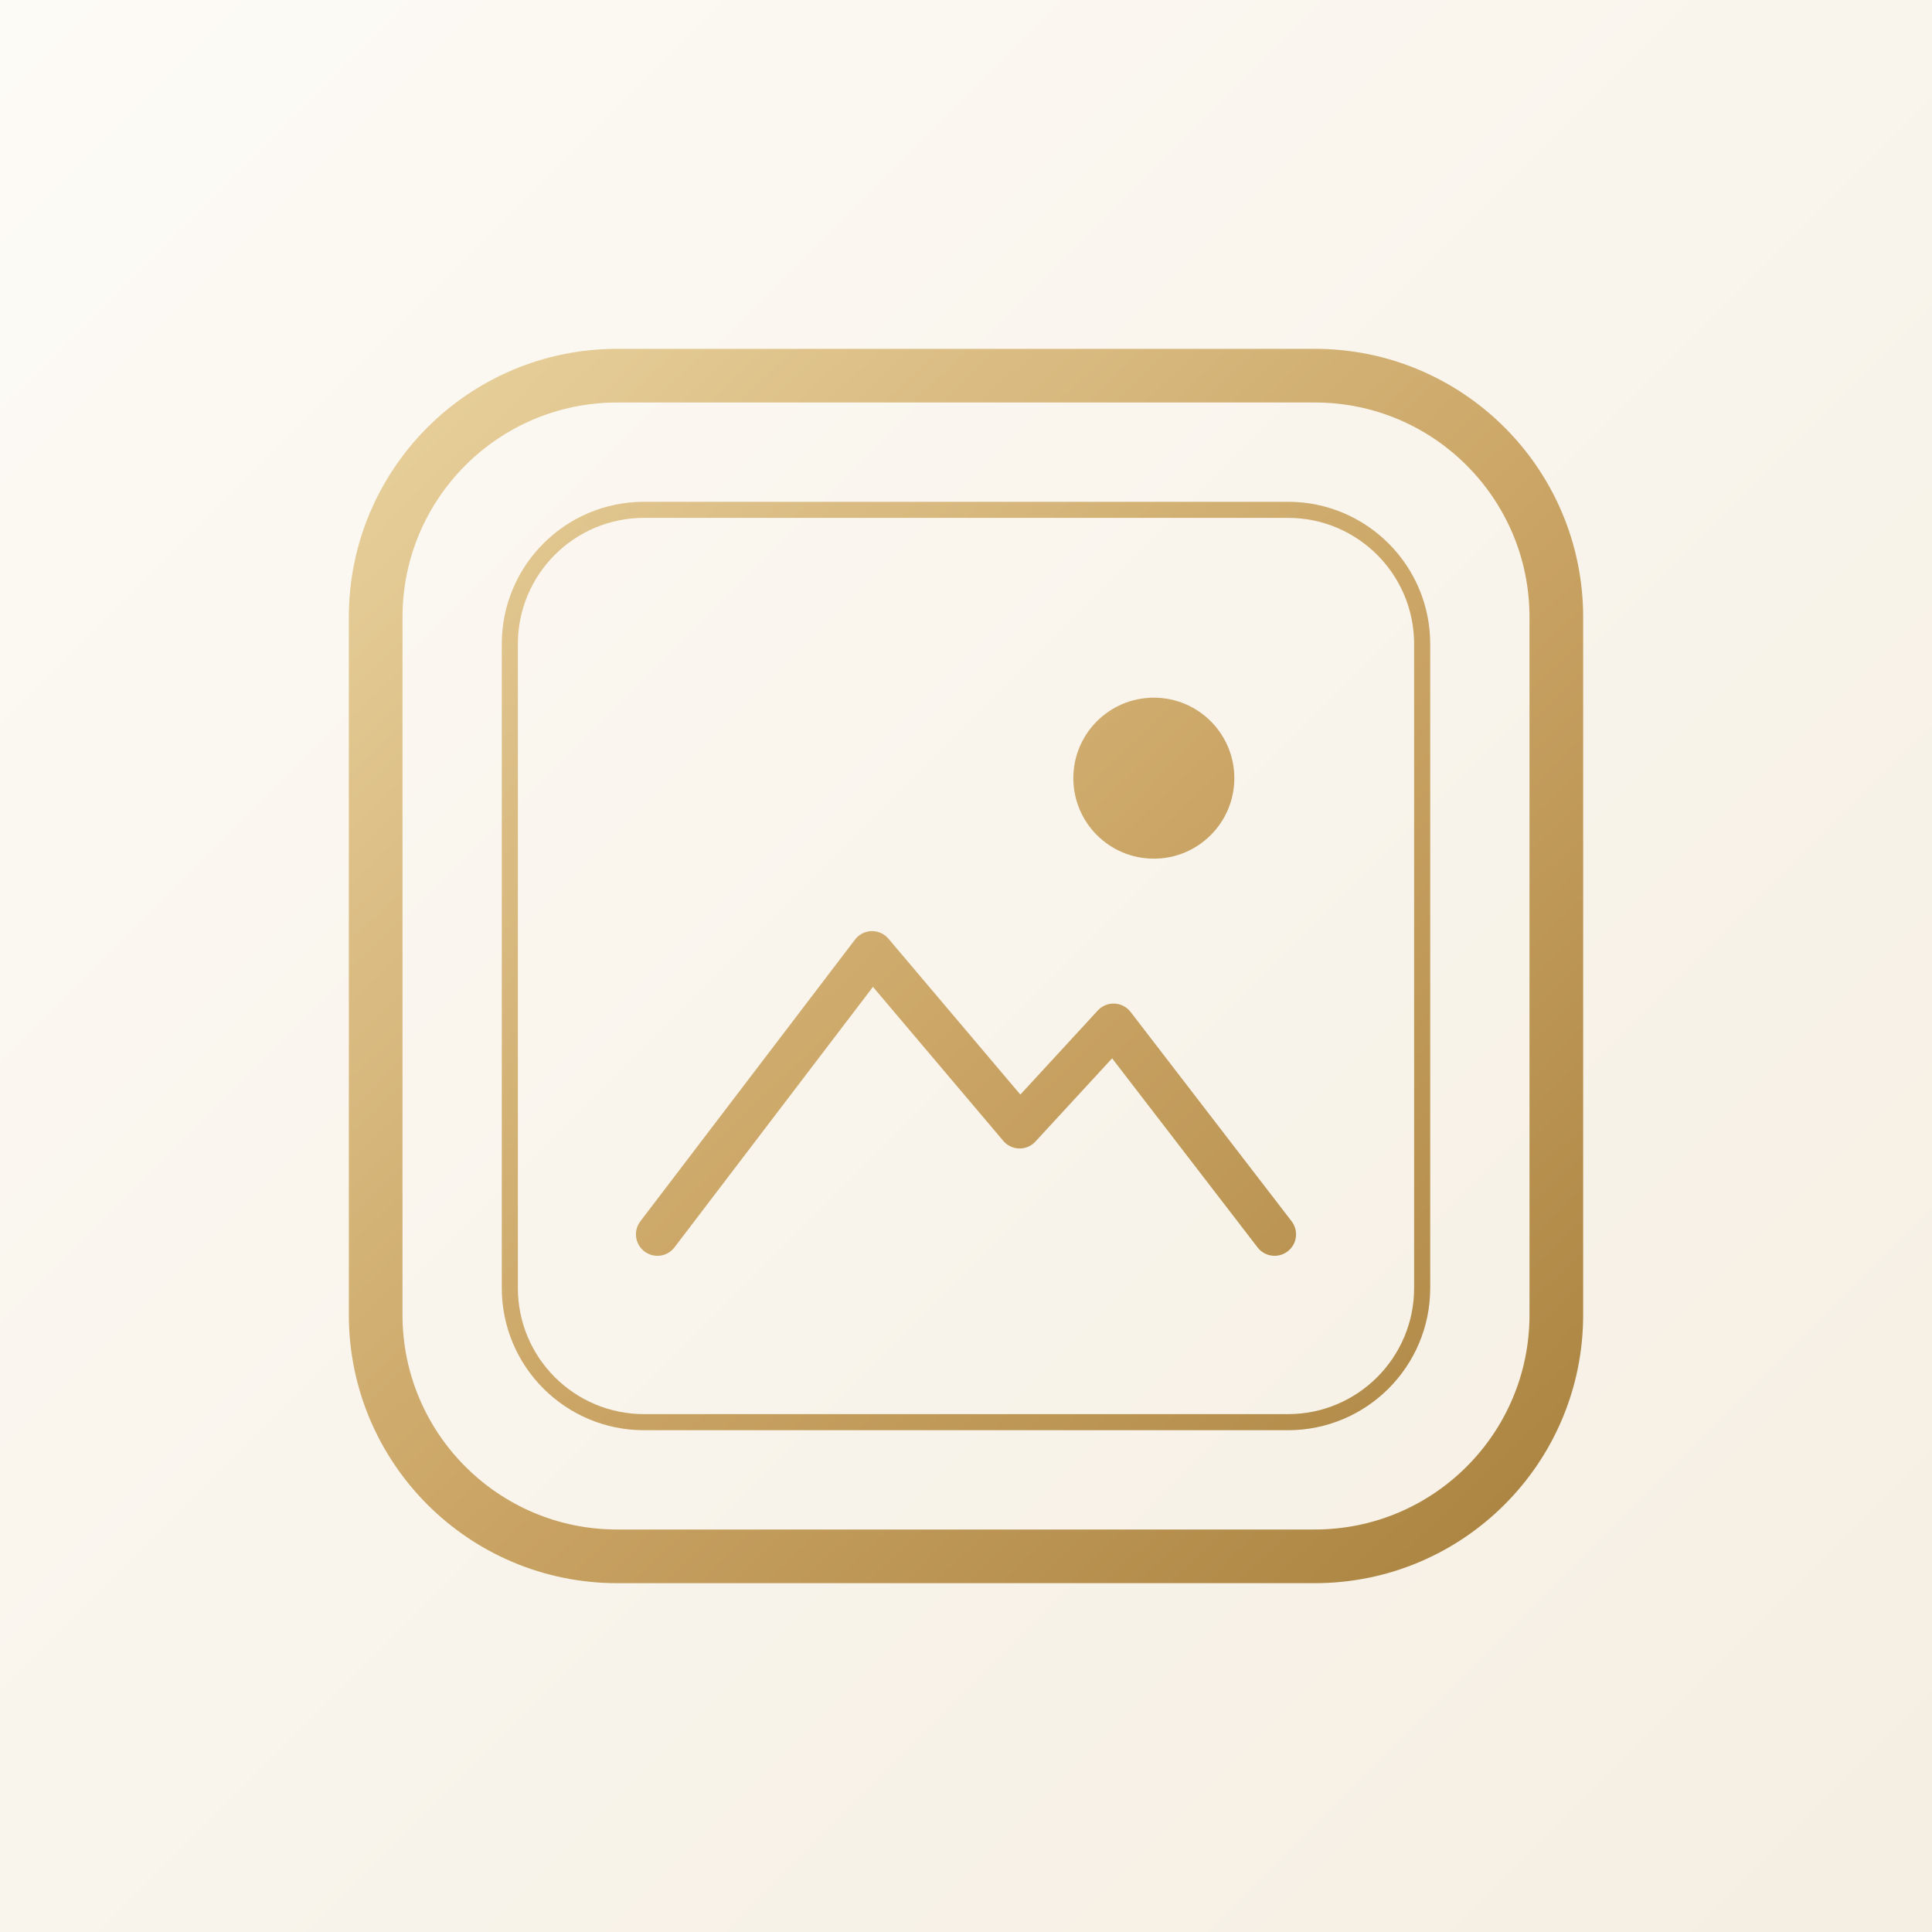
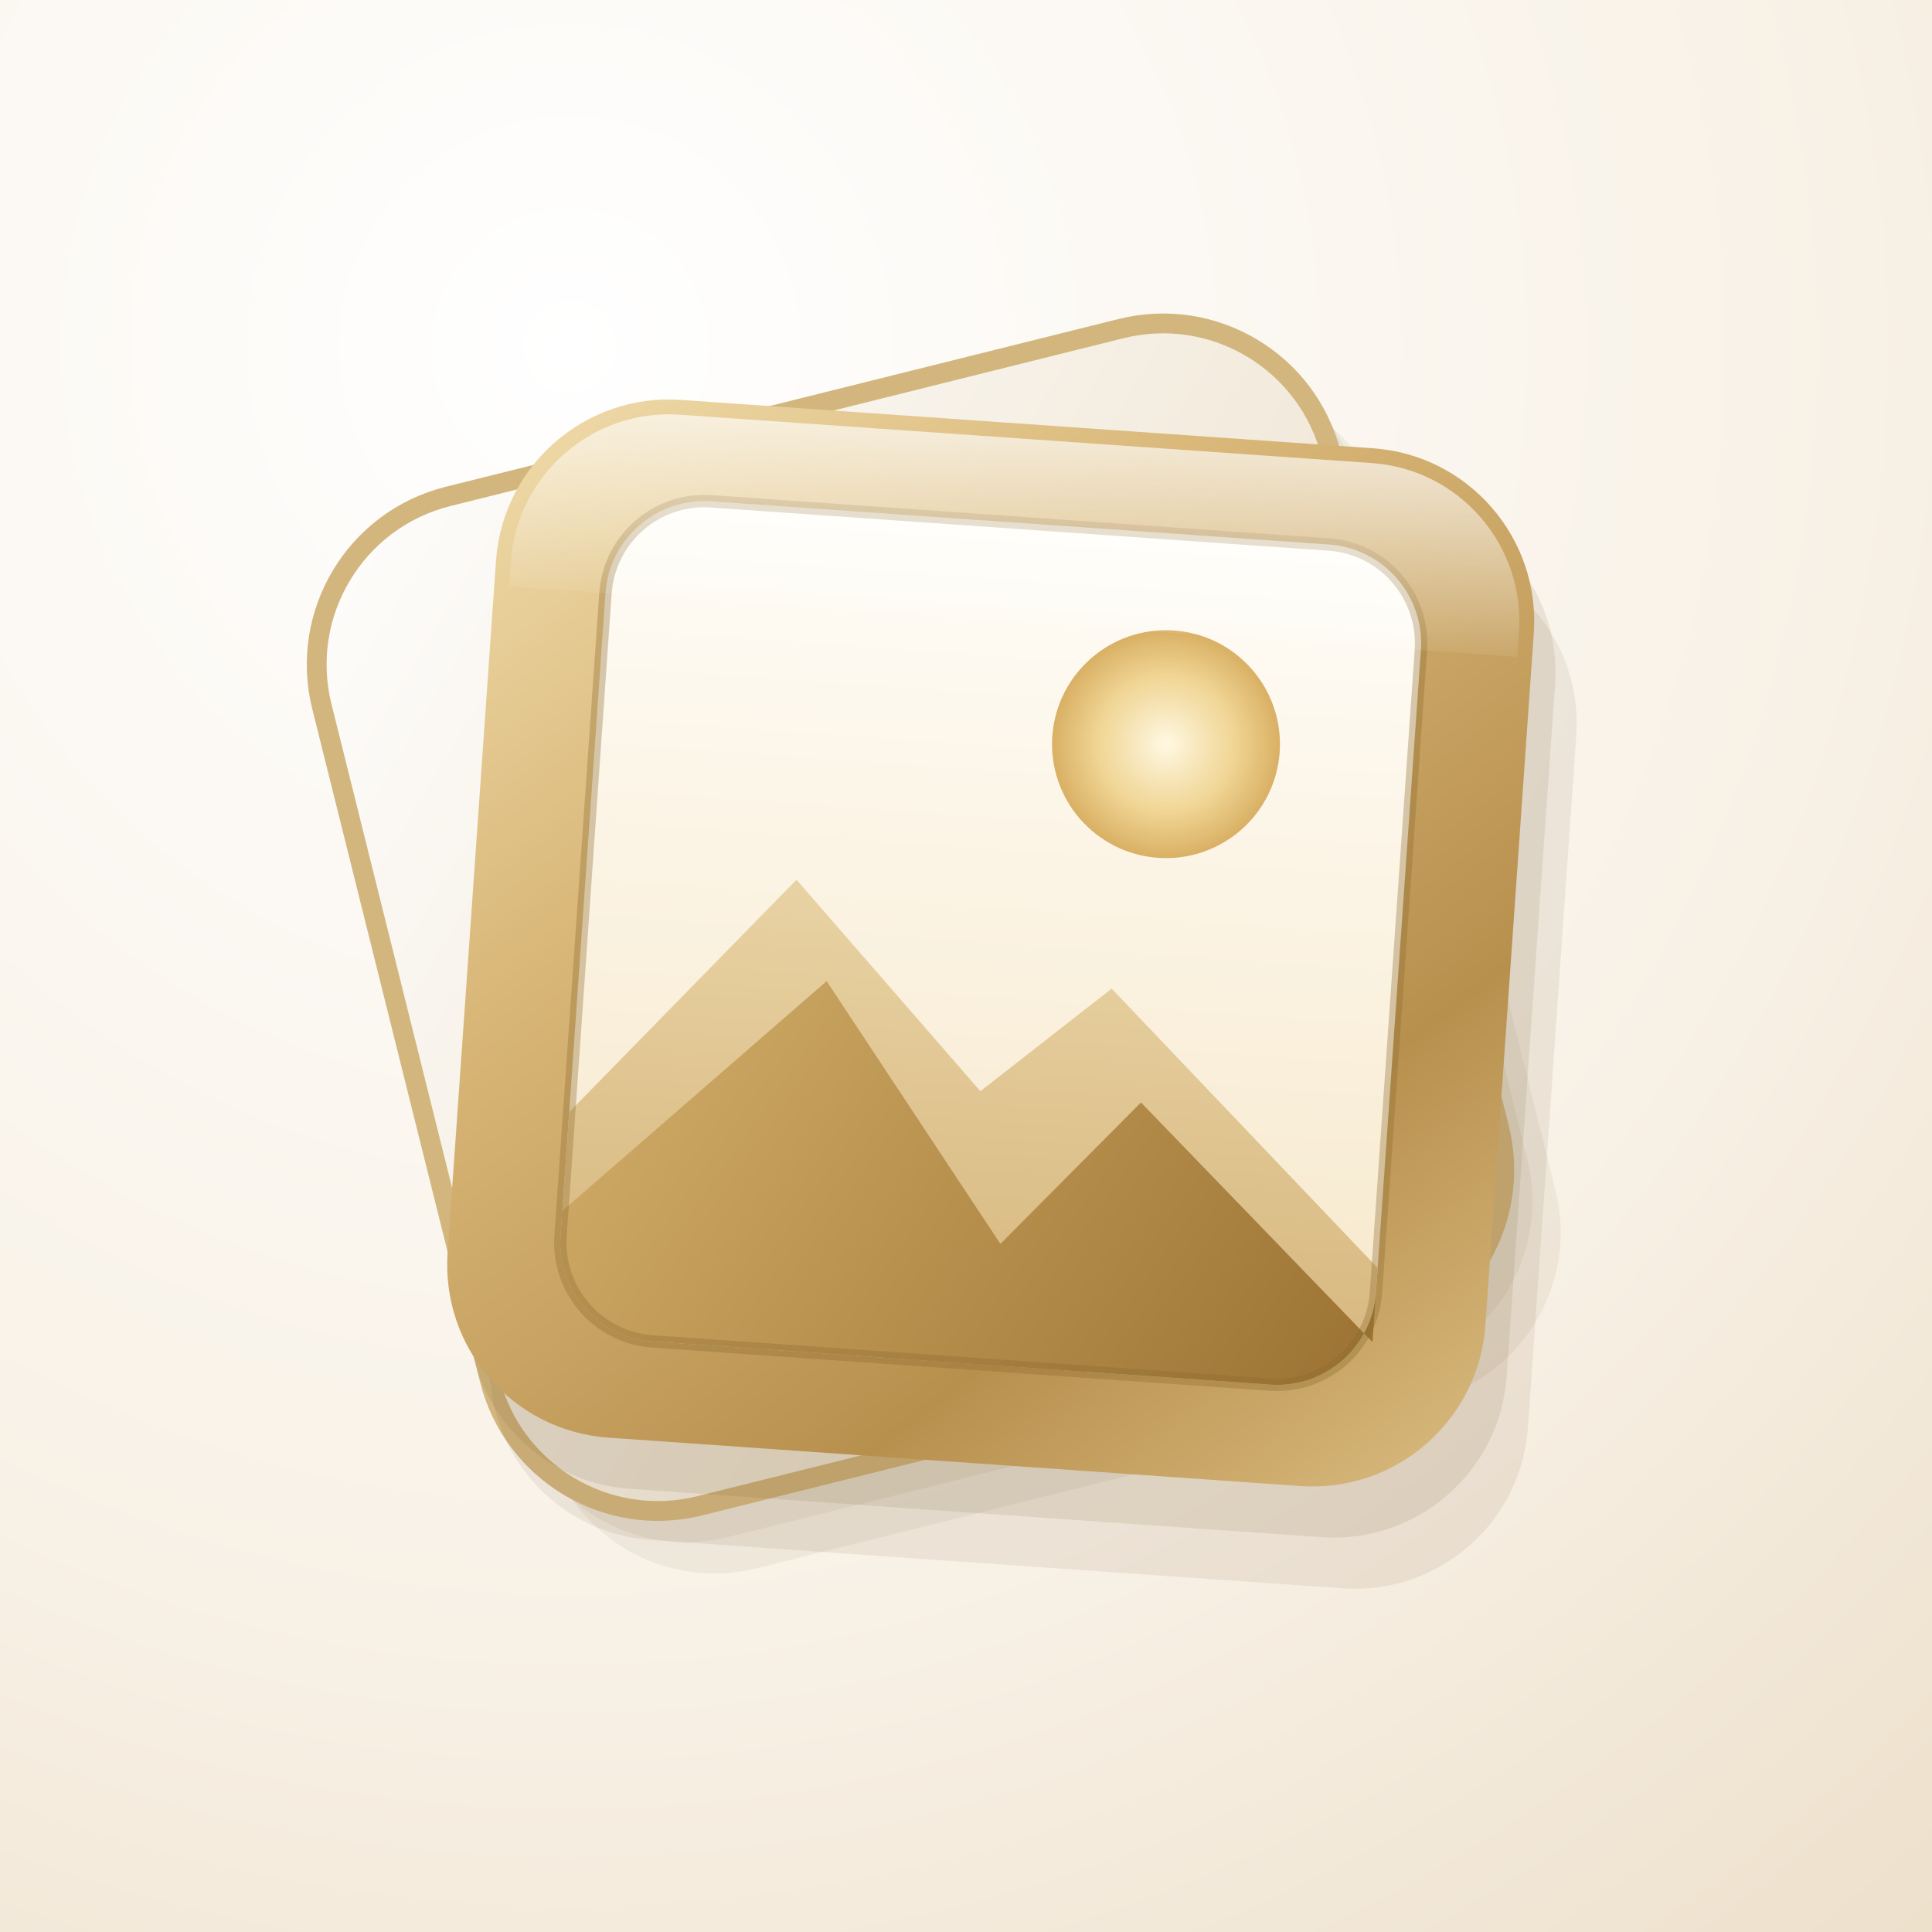
- <svg xmlns="http://www.w3.org/2000/svg" viewBox="18 18 72 72">
+ <svg xmlns="http://www.w3.org/2000/svg" viewBox="15 16 78 78">
  <defs>
-     <linearGradient id="bg" x1="0" y1="0" x2="108" y2="108" gradientUnits="userSpaceOnUse">
-       <stop offset="0" stop-color="#FFFEFB" />
-       <stop offset="1" stop-color="#F3EBDD" />
+     <radialGradient id="bg" cx="38" cy="30" r="95" gradientUnits="userSpaceOnUse">
+       <stop offset="0" stop-color="#FFFFFF" />
+       <stop offset="0.55" stop-color="#F8F1E6" />
+       <stop offset="1" stop-color="#EADBC3" />
+     </radialGradient>
+     <linearGradient id="back" x1="30" y1="30" x2="78" y2="78" gradientUnits="userSpaceOnUse">
+       <stop offset="0" stop-color="#FFFFFF" />
+       <stop offset="1" stop-color="#E6D6BA" />
    </linearGradient>
-     <linearGradient id="gold" gradientUnits="userSpaceOnUse" x1="32" y1="31" x2="76" y2="77">
-       <stop offset="0" stop-color="#E9D29E" />
-       <stop offset="0.55" stop-color="#C9A363" />
-       <stop offset="1" stop-color="#A9823F" />
+     <linearGradient id="bezel" x1="32" y1="30" x2="76" y2="80" gradientUnits="userSpaceOnUse">
+       <stop offset="0" stop-color="#F5E3B5" />
+       <stop offset="0.35" stop-color="#D8B677" />
+       <stop offset="0.7" stop-color="#B8904E" />
+       <stop offset="1" stop-color="#E2C68C" />
+     </linearGradient>
+     <linearGradient id="sky" x1="0" y1="37" x2="0" y2="71" gradientUnits="userSpaceOnUse">
+       <stop offset="0" stop-color="#FFFDF8" />
+       <stop offset="1" stop-color="#F6E7C9" />
+     </linearGradient>
+     <linearGradient id="mback" x1="0" y1="50" x2="0" y2="71" gradientUnits="userSpaceOnUse">
+       <stop offset="0" stop-color="#EAD5A8" />
+       <stop offset="1" stop-color="#D6B67C" />
+     </linearGradient>
+     <linearGradient id="mfront" x1="40" y1="54" x2="70" y2="72" gradientUnits="userSpaceOnUse">
+       <stop offset="0" stop-color="#D3AE6A" />
+       <stop offset="1" stop-color="#9C7333" />
+     </linearGradient>
+     <radialGradient id="sun" cx="61.5" cy="45.5" r="4.6" gradientUnits="userSpaceOnUse">
+       <stop offset="0" stop-color="#FFF8E2" />
+       <stop offset="0.6" stop-color="#F0D594" />
+       <stop offset="1" stop-color="#D9B064" />
+     </radialGradient>
+     <linearGradient id="gloss" x1="0" y1="33" x2="0" y2="42" gradientUnits="userSpaceOnUse">
+       <stop offset="0" stop-color="#FFFFFF" stop-opacity="0.7" />
+       <stop offset="1" stop-color="#FFFFFF" stop-opacity="0" />
    </linearGradient>
  </defs>
  <rect width="108" height="108" fill="url(#bg)" />
-   <path d="M41,32 H67 A9,9 0 0 1 76,41 V67 A9,9 0 0 1 67,76 H41 A9,9 0 0 1 32,67 V41 A9,9 0 0 1 41,32 Z" fill="none" stroke="url(#gold)" stroke-width="2" />
-   <path d="M42,37 H66 A5,5 0 0 1 71,42 V66 A5,5 0 0 1 66,71 H42 A5,5 0 0 1 37,66 V42 A5,5 0 0 1 42,37 Z" fill="none" stroke="url(#gold)" stroke-width="0.6" />
-   <circle cx="61" cy="47" r="3" fill="url(#gold)" />
-   <path d="M42.5,64 L50.5,53.5 L56,60 L59.5,56.2 L65.5,64" fill="none" stroke="url(#gold)" stroke-width="1.6" stroke-linecap="round" stroke-linejoin="round" />
+   <g transform="rotate(-14 52 54)">
+     <path d="M38,32 H66 A7,7 0 0 1 73,39 V67 A7,7 0 0 1 66,74 H38 A7,7 0 0 1 31,67 V39 A7,7 0 0 1 38,32 Z" transform="translate(1.6 3)" fill="#6B4E1F" fill-opacity="0.07" />
+     <path d="M38,32 H66 A7,7 0 0 1 73,39 V67 A7,7 0 0 1 66,74 H38 A7,7 0 0 1 31,67 V39 A7,7 0 0 1 38,32 Z" transform="translate(0.8 1.5)" fill="#6B4E1F" fill-opacity="0.07" />
+     <path d="M38,32 H66 A7,7 0 0 1 73,39 V67 A7,7 0 0 1 66,74 H38 A7,7 0 0 1 31,67 V39 A7,7 0 0 1 38,32 Z" fill="url(#back)" stroke="#D2B67E" stroke-width="0.8" />
+   </g>
+   <g transform="rotate(4 54 54)">
+     <path d="M41,33 H69 A7,7 0 0 1 76,40 V68 A7,7 0 0 1 69,75 H41 A7,7 0 0 1 34,68 V40 A7,7 0 0 1 41,33 Z" transform="translate(2 4)" fill="#5A3E12" fill-opacity="0.08" />
+     <path d="M41,33 H69 A7,7 0 0 1 76,40 V68 A7,7 0 0 1 69,75 H41 A7,7 0 0 1 34,68 V40 A7,7 0 0 1 41,33 Z" transform="translate(1 2)" fill="#5A3E12" fill-opacity="0.10" />
+     <path d="M41,33 H69 A7,7 0 0 1 76,40 V68 A7,7 0 0 1 69,75 H41 A7,7 0 0 1 34,68 V40 A7,7 0 0 1 41,33 Z" fill="url(#bezel)" />
+     <path d="M42.5,37 H67.5 A4,4 0 0 1 71.5,41 V67 A4,4 0 0 1 67.5,71 H42.5 A4,4 0 0 1 38.5,67 V41 A4,4 0 0 1 42.5,37 Z" fill="url(#sky)" />
+     <circle cx="61.5" cy="45.5" r="4.6" fill="url(#sun)" />
+     <path d="M38.5,62 L47,52 L55,60 L60,55.5 L71.5,66 V67 A4,4 0 0 1 67.5,71 H42.5 A4,4 0 0 1 38.5,67 Z" fill="url(#mback)" />
+     <path d="M38.5,67 L38.5,66 L48.5,56 L60,71 H42.5 A4,4 0 0 1 38.5,67 Z" fill="url(#mfront)" />
+     <path d="M52,71 L61.5,60 L71.5,69 V67 V67 A4,4 0 0 1 67.5,71 Z" fill="url(#mfront)" />
+     <path d="M42.5,37 H67.5 A4,4 0 0 1 71.5,41 V67 A4,4 0 0 1 67.5,71 H42.5 A4,4 0 0 1 38.5,67 V41 A4,4 0 0 1 42.5,37 Z" fill="none" stroke="#8E6A2E" stroke-opacity="0.35" stroke-width="0.5" />
+     <path d="M41,33.6 H69 A6.4,6.4 0 0 1 75.4,40 V41 H34.6 V40 A6.4,6.4 0 0 1 41,33.6 Z" fill="url(#gloss)" />
+   </g>
</svg>
